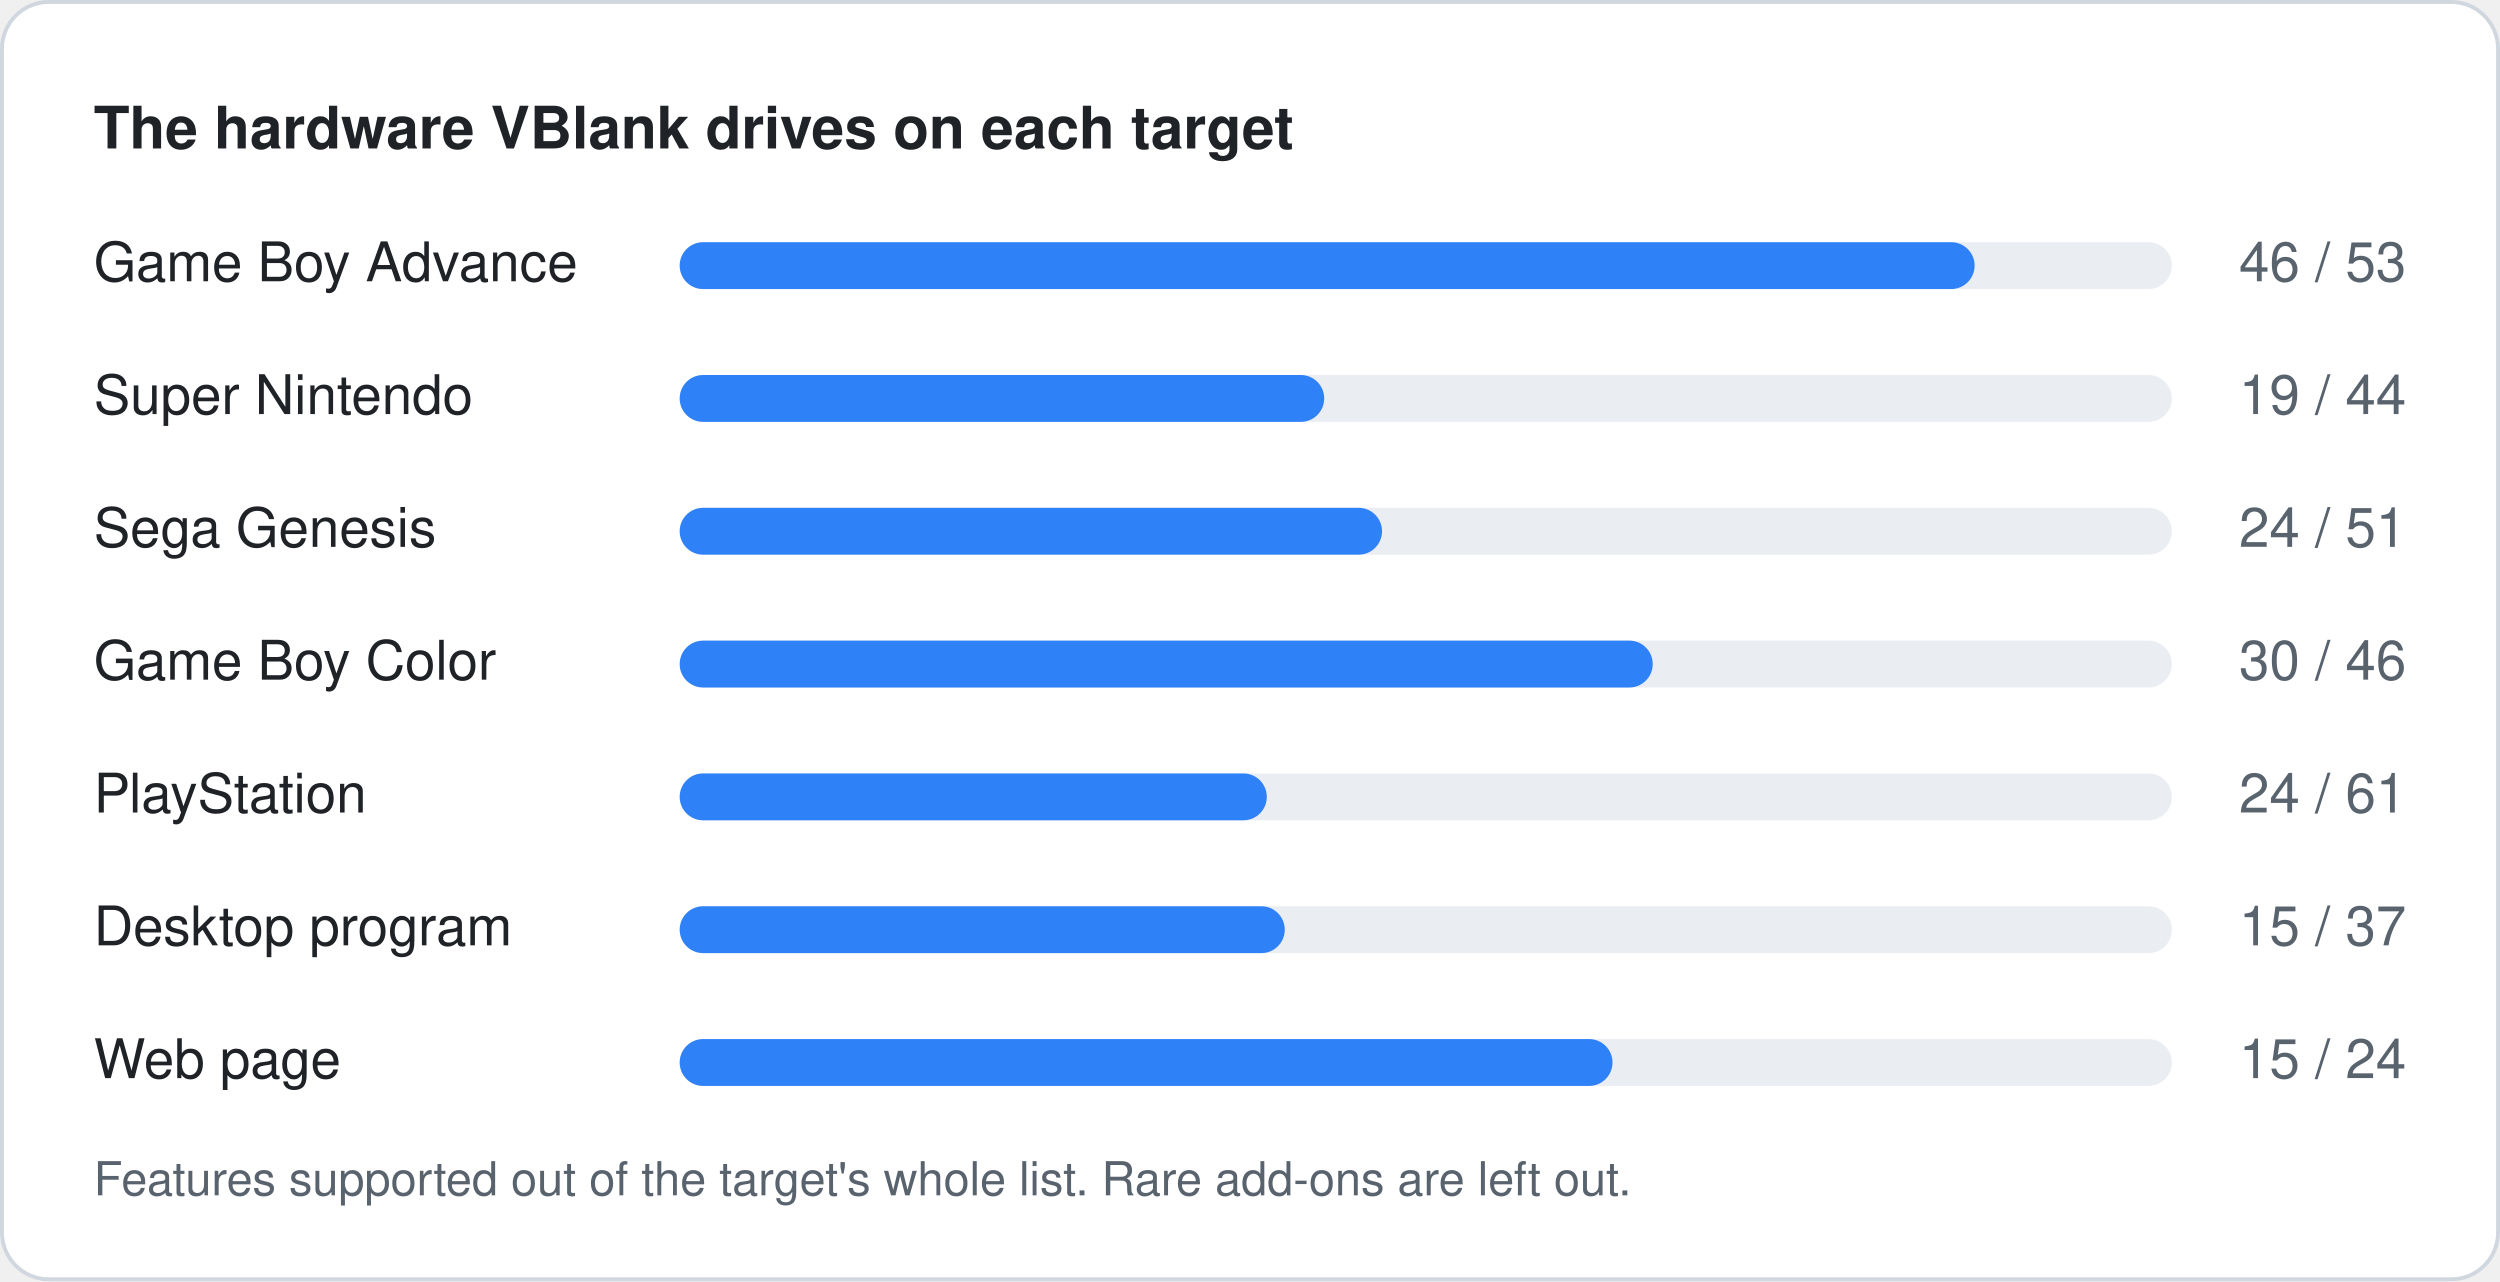
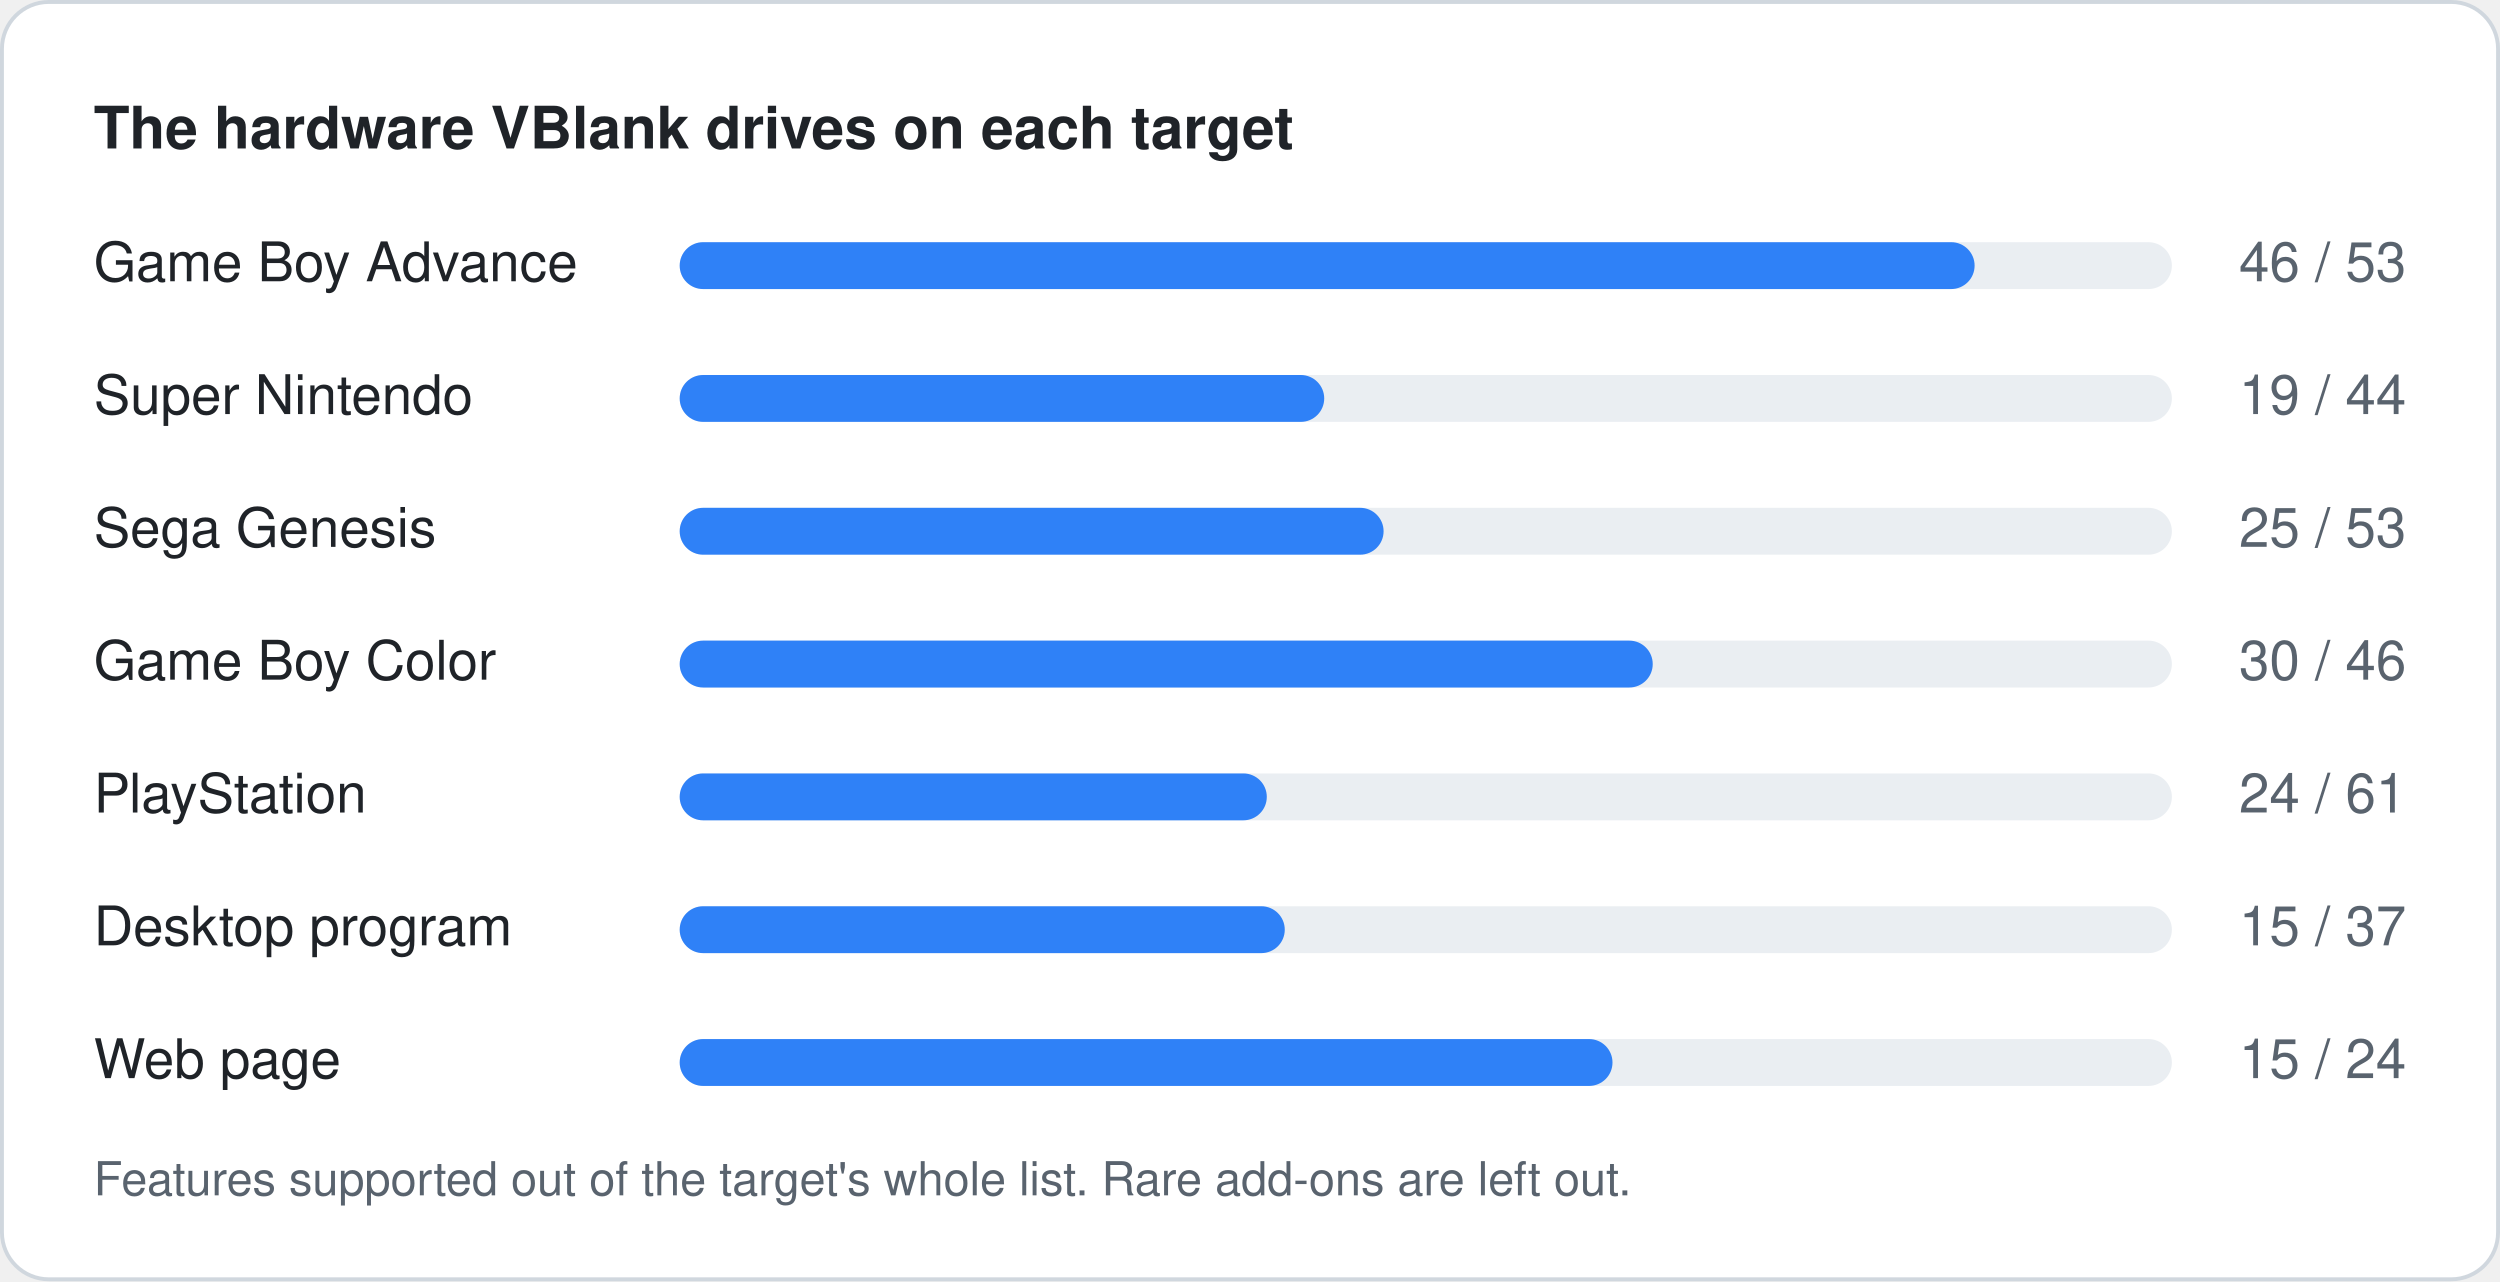
<svg xmlns="http://www.w3.org/2000/svg" width="640" height="328" viewBox="0 0 640 328" font-family="-apple-system, BlinkMacSystemFont, 'Segoe UI', Helvetica, Arial, sans-serif">
  <rect x="0.5" y="0.5" width="639" height="327" rx="12" fill="#ffffff" stroke="#d0d7de" />
  <text x="24" y="38" fill="#1f2328" font-size="15" font-weight="600">The hardware VBlank drives on each target</text>
  <text x="24" y="72" fill="#1f2328" font-size="14">Game Boy Advance</text>
  <rect x="174" y="62" width="382" height="12" rx="6" fill="#eaeef2" />
  <rect x="174" y="62" width="331.5" height="12" rx="6" fill="#2f81f7" />
  <text x="616" y="72" fill="#59636e" font-size="14" text-anchor="end">46 / 53</text>
  <text x="24" y="106" fill="#1f2328" font-size="14">Super Nintendo</text>
  <rect x="174" y="96" width="382" height="12" rx="6" fill="#eaeef2" />
  <rect x="174" y="96" width="165.0" height="12" rx="6" fill="#2f81f7" />
  <text x="616" y="106" fill="#59636e" font-size="14" text-anchor="end">19 / 44</text>
  <text x="24" y="140" fill="#1f2328" font-size="14">Sega Genesis</text>
  <rect x="174" y="130" width="382" height="12" rx="6" fill="#eaeef2" />
-   <rect x="174" y="130" width="179.8" height="12" rx="6" fill="#2f81f7" />
-   <text x="616" y="140" fill="#59636e" font-size="14" text-anchor="end">24 / 51</text>
+   <rect x="174" y="130" width="180.2" height="12" rx="6" fill="#2f81f7" />
+   <text x="616" y="140" fill="#59636e" font-size="14" text-anchor="end">25 / 53</text>
  <text x="24" y="174" fill="#1f2328" font-size="14">Game Boy Color</text>
  <rect x="174" y="164" width="382" height="12" rx="6" fill="#eaeef2" />
  <rect x="174" y="164" width="249.1" height="12" rx="6" fill="#2f81f7" />
  <text x="616" y="174" fill="#59636e" font-size="14" text-anchor="end">30 / 46</text>
  <text x="24" y="208" fill="#1f2328" font-size="14">PlayStation</text>
  <rect x="174" y="198" width="382" height="12" rx="6" fill="#eaeef2" />
  <rect x="174" y="198" width="150.3" height="12" rx="6" fill="#2f81f7" />
  <text x="616" y="208" fill="#59636e" font-size="14" text-anchor="end">24 / 61</text>
  <text x="24" y="242" fill="#1f2328" font-size="14">Desktop program</text>
  <rect x="174" y="232" width="382" height="12" rx="6" fill="#eaeef2" />
  <rect x="174" y="232" width="154.9" height="12" rx="6" fill="#2f81f7" />
  <text x="616" y="242" fill="#59636e" font-size="14" text-anchor="end">15 / 37</text>
  <text x="24" y="276" fill="#1f2328" font-size="14">Web page</text>
  <rect x="174" y="266" width="382" height="12" rx="6" fill="#eaeef2" />
  <rect x="174" y="266" width="238.8" height="12" rx="6" fill="#2f81f7" />
  <text x="616" y="276" fill="#59636e" font-size="14" text-anchor="end">15 / 24</text>
  <text x="24" y="306" fill="#59636e" font-size="12">Features supported out of the target's whole list. Rare add-ons are left out.</text>
</svg>
